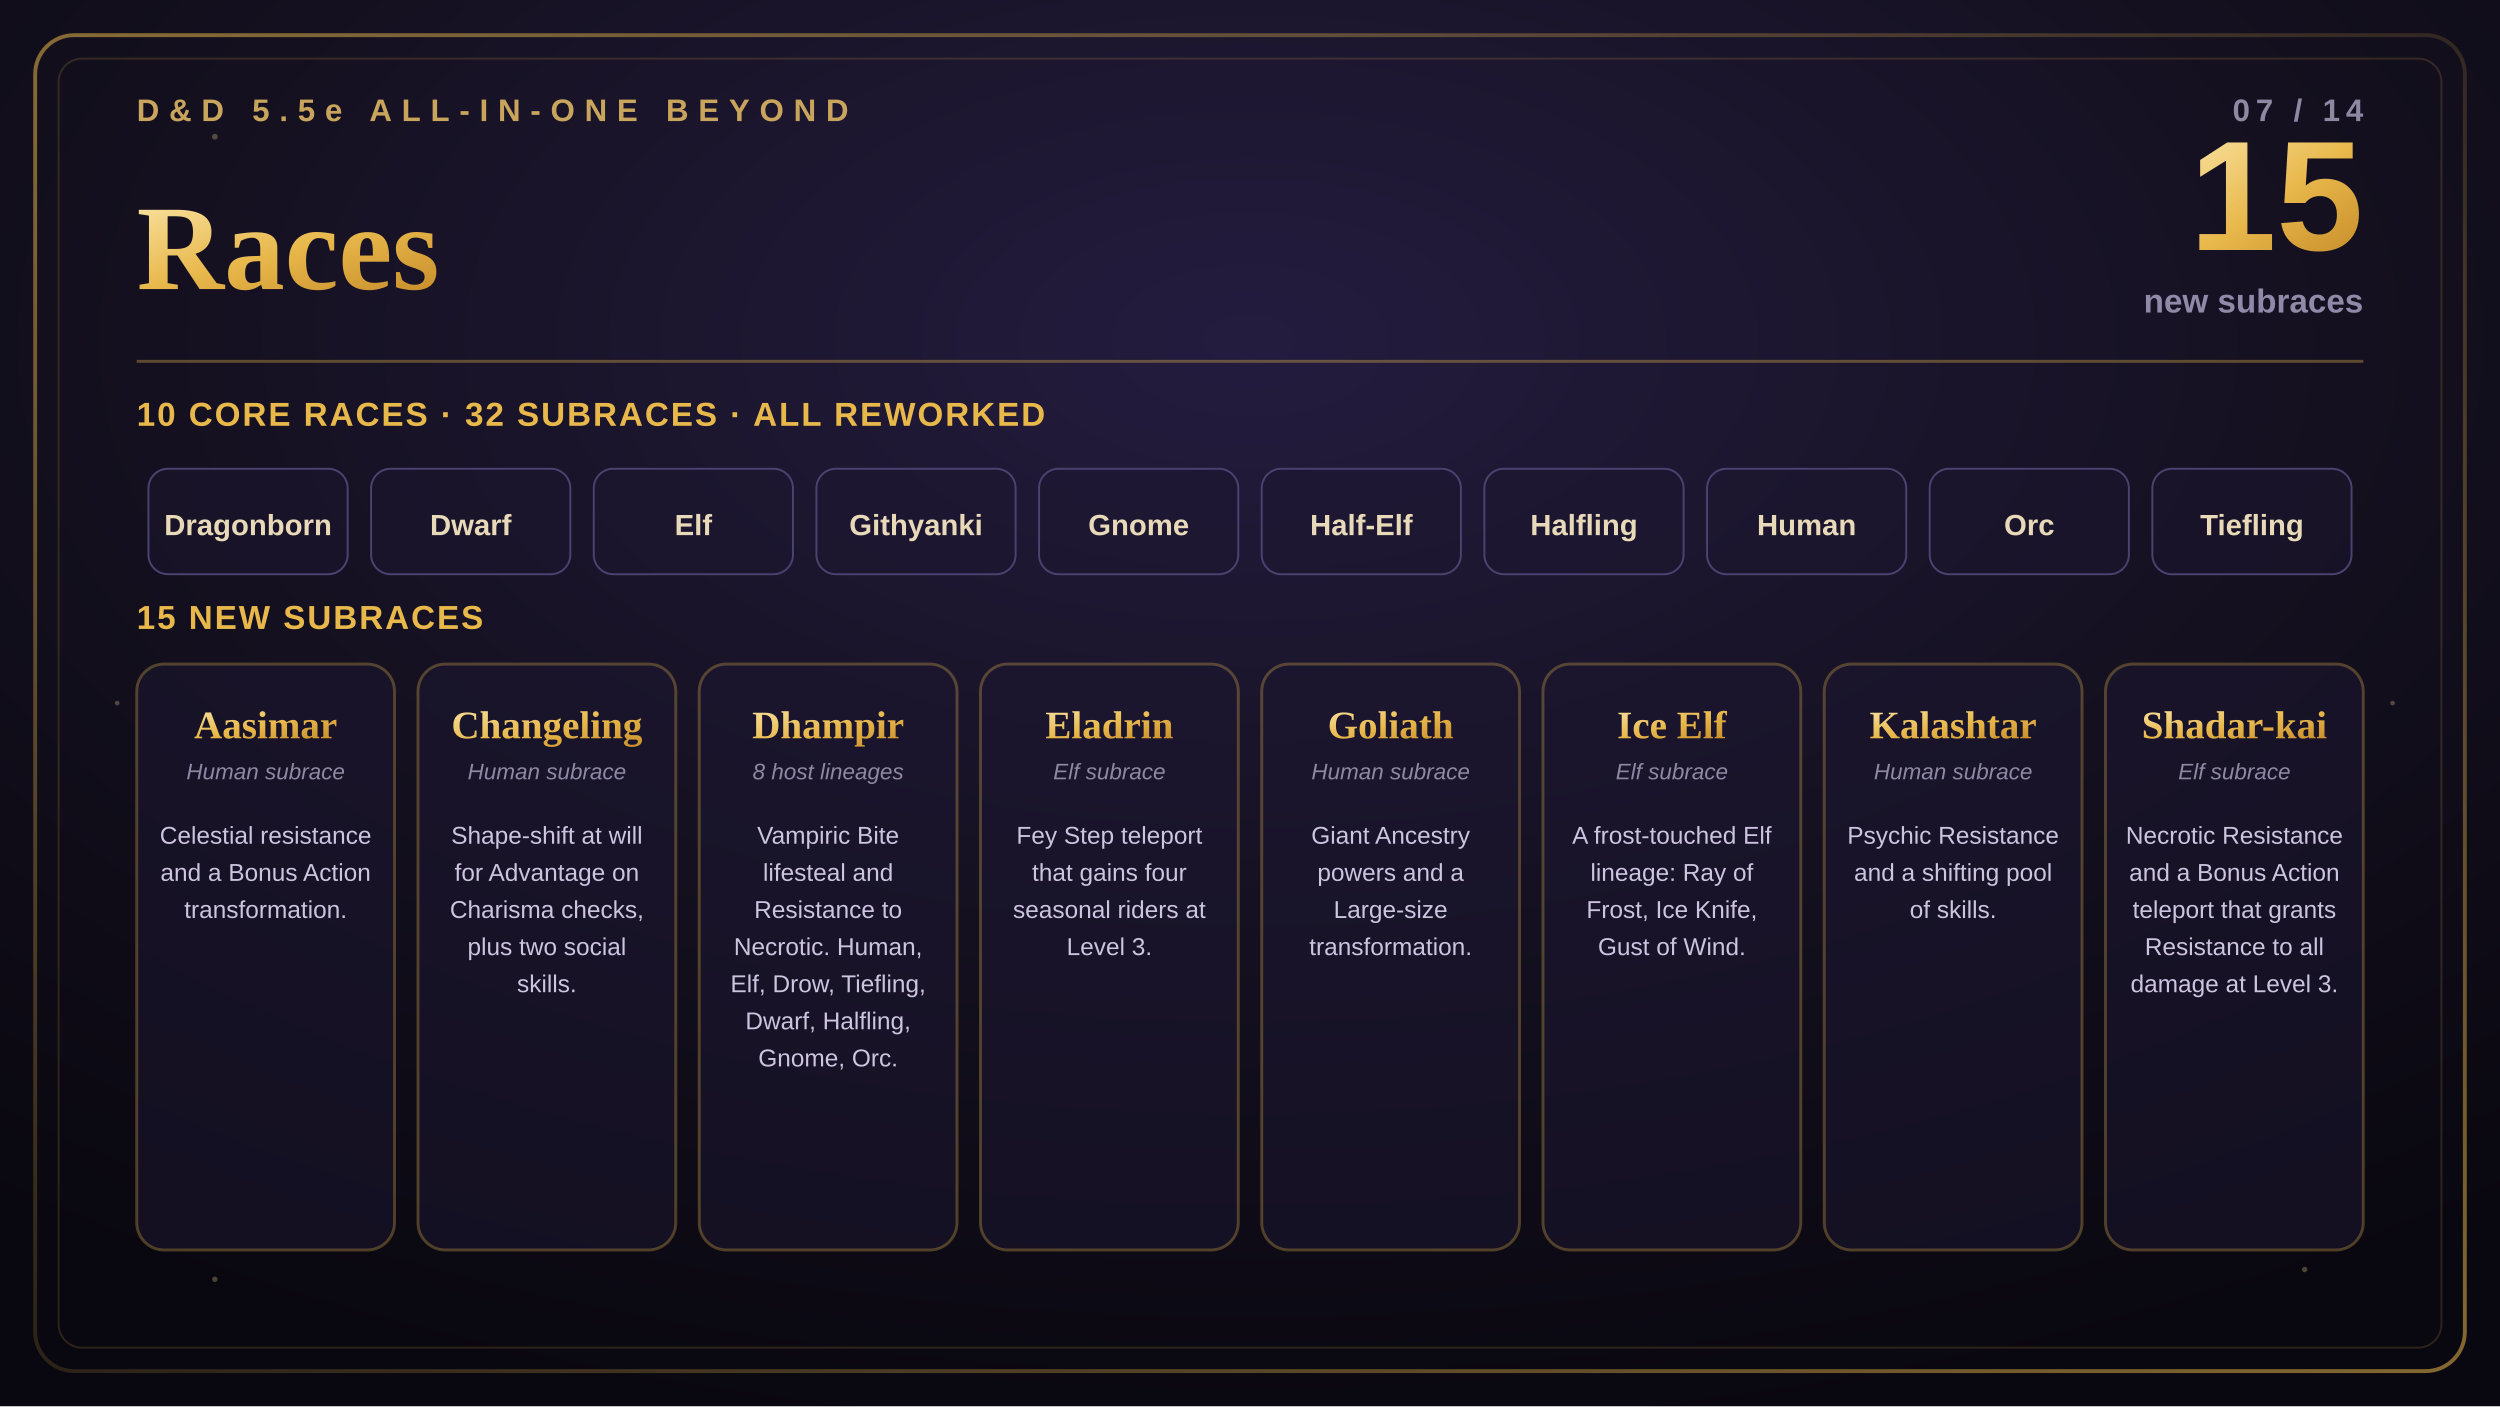
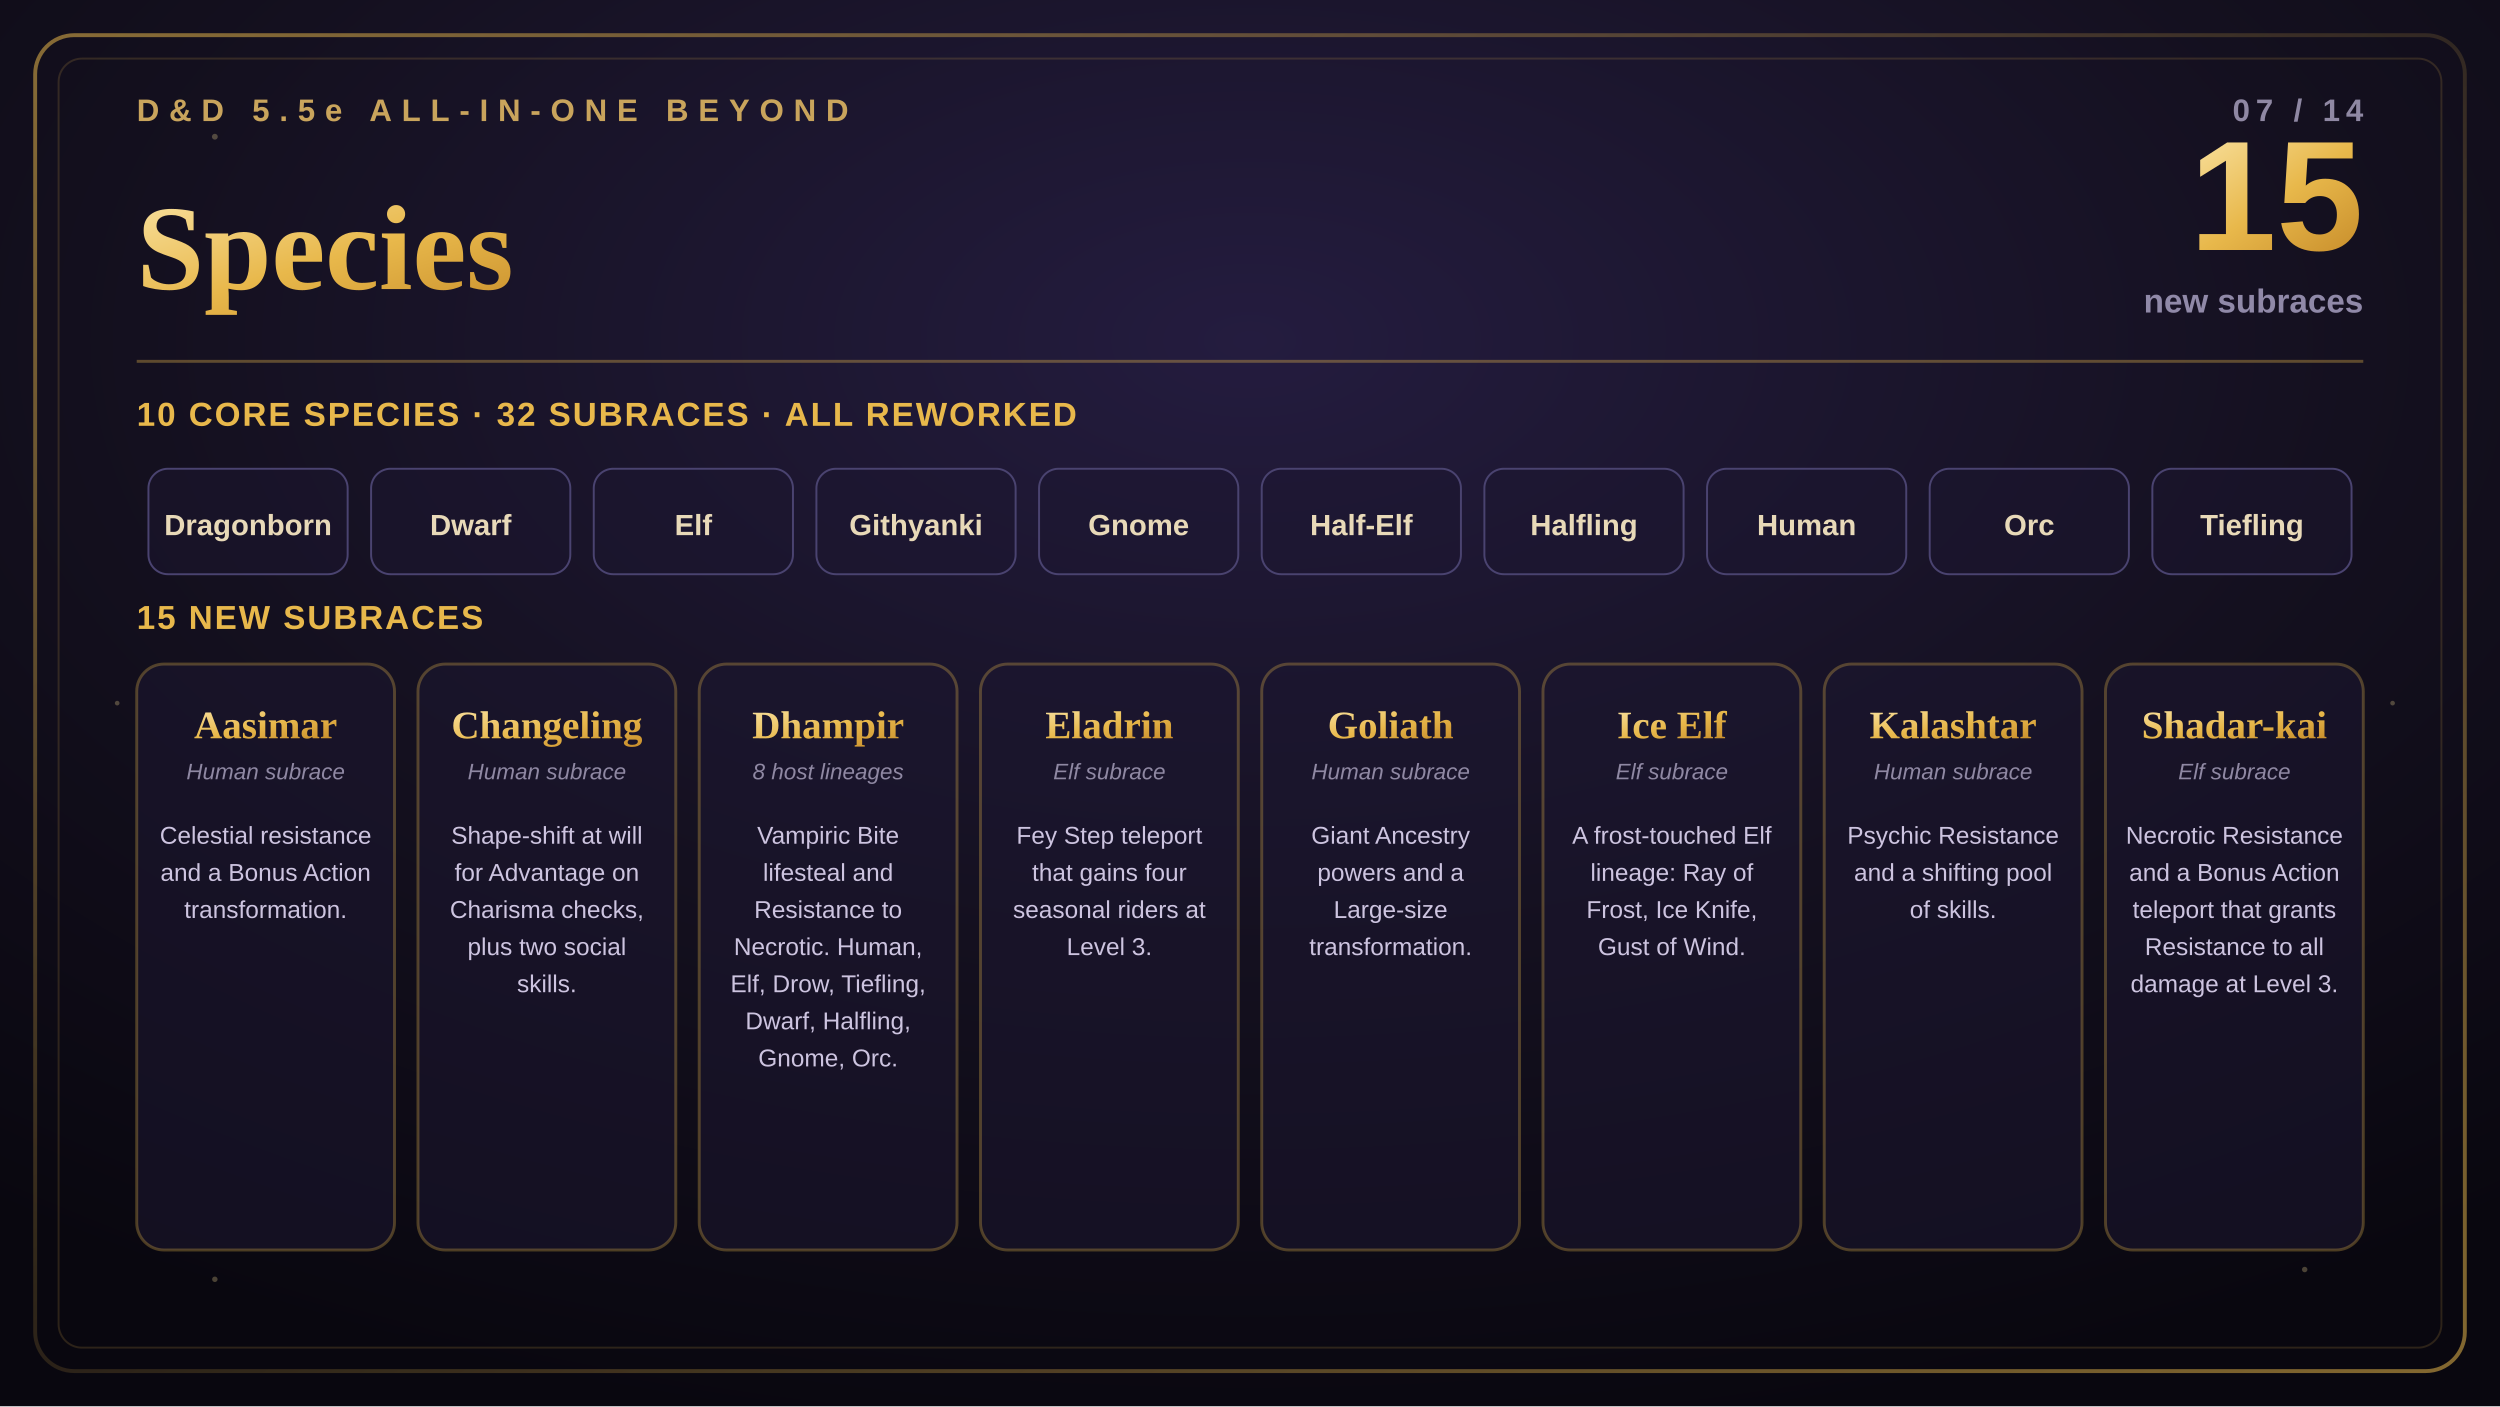
<svg xmlns="http://www.w3.org/2000/svg" width="1280" height="720" viewBox="0 0 1280 720">
  <defs>
    <radialGradient id="bgGlow" cx="50%" cy="24%" r="80%">
      <stop offset="0%" stop-color="#241c3f" />
      <stop offset="55%" stop-color="#14101f" />
      <stop offset="100%" stop-color="#09070f" />
    </radialGradient>
    <linearGradient id="goldGrad" x1="0%" y1="0%" x2="100%" y2="100%">
      <stop offset="0%" stop-color="#f7dd97" />
      <stop offset="50%" stop-color="#e8b84b" />
      <stop offset="100%" stop-color="#c98f2c" />
    </linearGradient>
    <linearGradient id="borderGrad" x1="0%" y1="0%" x2="100%" y2="100%">
      <stop offset="0%" stop-color="#e8b84b" stop-opacity="0.55" />
      <stop offset="50%" stop-color="#e8b84b" stop-opacity="0.15" />
      <stop offset="100%" stop-color="#e8b84b" stop-opacity="0.55" />
    </linearGradient>
  </defs>
  <rect x="0" y="0" width="1280" height="720" fill="url(#bgGlow)" />
  <g fill="#f7dd97" opacity="0.28">
    <circle cx="110" cy="70" r="1.5" />
    <circle cx="1180" cy="80" r="1.5" />
    <circle cx="60" cy="360" r="1.2" />
    <circle cx="1225" cy="360" r="1.2" />
    <circle cx="110" cy="655" r="1.4" />
    <circle cx="1180" cy="650" r="1.4" />
  </g>
  <rect x="18" y="18" width="1244" height="684" rx="20" fill="none" stroke="url(#borderGrad)" stroke-width="2" />
  <rect x="30" y="30" width="1220" height="660" rx="12" fill="none" stroke="#e8b84b" stroke-opacity="0.16" stroke-width="1" />
  <text x="70" y="62" font-family="Arial, Helvetica, sans-serif" font-size="16" font-weight="700" letter-spacing="5" fill="#c9a45c">D&amp;D 5.5e ALL-IN-ONE BEYOND</text>
  <text x="1210" y="62" text-anchor="end" font-family="Arial, Helvetica, sans-serif" font-size="16" font-weight="700" letter-spacing="3" fill="#8f88a3">07 / 14</text>
-   <text x="70" y="148" font-family="Georgia, 'Times New Roman', serif" font-size="62" font-weight="700" fill="url(#goldGrad)">Races</text>
+   <text x="70" y="148" font-family="Georgia, 'Times New Roman', serif" font-size="62" font-weight="700" fill="url(#goldGrad)">Species</text>
  <text x="1210" y="128" text-anchor="end" font-family="Arial, Helvetica, sans-serif" font-size="80" font-weight="800" fill="url(#goldGrad)">15</text>
  <text x="1210" y="160" text-anchor="end" font-family="Arial, Helvetica, sans-serif" font-size="17" font-weight="600" fill="#9089a8">new subraces</text>
  <line x1="70" y1="185" x2="1210" y2="185" stroke="#e8b84b" stroke-opacity="0.35" stroke-width="1.5" />
-   <text x="70" y="218" font-family="Arial, Helvetica, sans-serif" font-size="17" font-weight="700" letter-spacing="1" fill="#e8b84b">10 CORE RACES · 32 SUBRACES · ALL REWORKED</text>
+   <text x="70" y="218" font-family="Arial, Helvetica, sans-serif" font-size="17" font-weight="700" letter-spacing="1" fill="#e8b84b">10 CORE SPECIES · 32 SUBRACES · ALL REWORKED</text>
  <rect x="76.0" y="240" width="102.0" height="54" rx="10" fill="#1c1730" fill-opacity="0.5" stroke="#4a4370" stroke-width="1" />
  <text x="127.0" y="274" text-anchor="middle" font-family="Arial, Helvetica, sans-serif" font-size="15" font-weight="700" fill="#e8d9b8">Dragonborn</text>
  <rect x="190.0" y="240" width="102.0" height="54" rx="10" fill="#1c1730" fill-opacity="0.5" stroke="#4a4370" stroke-width="1" />
  <text x="241.0" y="274" text-anchor="middle" font-family="Arial, Helvetica, sans-serif" font-size="15" font-weight="700" fill="#e8d9b8">Dwarf</text>
  <rect x="304.0" y="240" width="102.0" height="54" rx="10" fill="#1c1730" fill-opacity="0.5" stroke="#4a4370" stroke-width="1" />
  <text x="355.0" y="274" text-anchor="middle" font-family="Arial, Helvetica, sans-serif" font-size="15" font-weight="700" fill="#e8d9b8">Elf</text>
  <rect x="418.0" y="240" width="102.0" height="54" rx="10" fill="#1c1730" fill-opacity="0.5" stroke="#4a4370" stroke-width="1" />
  <text x="469.0" y="274" text-anchor="middle" font-family="Arial, Helvetica, sans-serif" font-size="15" font-weight="700" fill="#e8d9b8">Githyanki</text>
  <rect x="532.0" y="240" width="102.0" height="54" rx="10" fill="#1c1730" fill-opacity="0.5" stroke="#4a4370" stroke-width="1" />
  <text x="583.0" y="274" text-anchor="middle" font-family="Arial, Helvetica, sans-serif" font-size="15" font-weight="700" fill="#e8d9b8">Gnome</text>
  <rect x="646.0" y="240" width="102.0" height="54" rx="10" fill="#1c1730" fill-opacity="0.5" stroke="#4a4370" stroke-width="1" />
  <text x="697.0" y="274" text-anchor="middle" font-family="Arial, Helvetica, sans-serif" font-size="15" font-weight="700" fill="#e8d9b8">Half-Elf</text>
  <rect x="760.0" y="240" width="102.0" height="54" rx="10" fill="#1c1730" fill-opacity="0.5" stroke="#4a4370" stroke-width="1" />
  <text x="811.0" y="274" text-anchor="middle" font-family="Arial, Helvetica, sans-serif" font-size="15" font-weight="700" fill="#e8d9b8">Halfling</text>
  <rect x="874.0" y="240" width="102.0" height="54" rx="10" fill="#1c1730" fill-opacity="0.5" stroke="#4a4370" stroke-width="1" />
  <text x="925.0" y="274" text-anchor="middle" font-family="Arial, Helvetica, sans-serif" font-size="15" font-weight="700" fill="#e8d9b8">Human</text>
  <rect x="988.0" y="240" width="102.0" height="54" rx="10" fill="#1c1730" fill-opacity="0.5" stroke="#4a4370" stroke-width="1" />
  <text x="1039.0" y="274" text-anchor="middle" font-family="Arial, Helvetica, sans-serif" font-size="15" font-weight="700" fill="#e8d9b8">Orc</text>
  <rect x="1102.0" y="240" width="102.0" height="54" rx="10" fill="#1c1730" fill-opacity="0.5" stroke="#4a4370" stroke-width="1" />
  <text x="1153.0" y="274" text-anchor="middle" font-family="Arial, Helvetica, sans-serif" font-size="15" font-weight="700" fill="#e8d9b8">Tiefling</text>
  <text x="70" y="322" font-family="Arial, Helvetica, sans-serif" font-size="17" font-weight="700" letter-spacing="1" fill="#e8b84b">15 NEW SUBRACES</text>
  <rect x="70.0" y="340" width="132.0" height="300" rx="14" fill="#1c1730" fill-opacity="0.55" stroke="#e8b84b" stroke-opacity="0.3" stroke-width="1.5" />
  <text x="136.0" y="378" text-anchor="middle" font-family="Georgia, 'Times New Roman', serif" font-size="20" font-weight="700" fill="url(#goldGrad)">Aasimar</text>
  <text x="136.0" y="399" text-anchor="middle" font-family="Arial, Helvetica, sans-serif" font-size="11.5" font-style="italic" fill="#8f88a3">Human subrace</text>
  <text x="136.0" y="432" text-anchor="middle" font-family="Arial, Helvetica, sans-serif" font-size="12.5" fill="#cdc4e0">Celestial resistance</text>
  <text x="136.0" y="451" text-anchor="middle" font-family="Arial, Helvetica, sans-serif" font-size="12.5" fill="#cdc4e0">and a Bonus Action</text>
  <text x="136.0" y="470" text-anchor="middle" font-family="Arial, Helvetica, sans-serif" font-size="12.5" fill="#cdc4e0">transformation.</text>
  <rect x="214.0" y="340" width="132.0" height="300" rx="14" fill="#1c1730" fill-opacity="0.55" stroke="#e8b84b" stroke-opacity="0.3" stroke-width="1.5" />
  <text x="280.0" y="378" text-anchor="middle" font-family="Georgia, 'Times New Roman', serif" font-size="20" font-weight="700" fill="url(#goldGrad)">Changeling</text>
  <text x="280.0" y="399" text-anchor="middle" font-family="Arial, Helvetica, sans-serif" font-size="11.5" font-style="italic" fill="#8f88a3">Human subrace</text>
  <text x="280.0" y="432" text-anchor="middle" font-family="Arial, Helvetica, sans-serif" font-size="12.5" fill="#cdc4e0">Shape-shift at will</text>
  <text x="280.0" y="451" text-anchor="middle" font-family="Arial, Helvetica, sans-serif" font-size="12.5" fill="#cdc4e0">for Advantage on</text>
  <text x="280.0" y="470" text-anchor="middle" font-family="Arial, Helvetica, sans-serif" font-size="12.5" fill="#cdc4e0">Charisma checks,</text>
  <text x="280.0" y="489" text-anchor="middle" font-family="Arial, Helvetica, sans-serif" font-size="12.5" fill="#cdc4e0">plus two social</text>
  <text x="280.0" y="508" text-anchor="middle" font-family="Arial, Helvetica, sans-serif" font-size="12.5" fill="#cdc4e0">skills.</text>
  <rect x="358.0" y="340" width="132.0" height="300" rx="14" fill="#1c1730" fill-opacity="0.55" stroke="#e8b84b" stroke-opacity="0.3" stroke-width="1.5" />
  <text x="424.0" y="378" text-anchor="middle" font-family="Georgia, 'Times New Roman', serif" font-size="20" font-weight="700" fill="url(#goldGrad)">Dhampir</text>
  <text x="424.0" y="399" text-anchor="middle" font-family="Arial, Helvetica, sans-serif" font-size="11.5" font-style="italic" fill="#8f88a3">8 host lineages</text>
  <text x="424.0" y="432" text-anchor="middle" font-family="Arial, Helvetica, sans-serif" font-size="12.5" fill="#cdc4e0">Vampiric Bite</text>
  <text x="424.0" y="451" text-anchor="middle" font-family="Arial, Helvetica, sans-serif" font-size="12.5" fill="#cdc4e0">lifesteal and</text>
  <text x="424.0" y="470" text-anchor="middle" font-family="Arial, Helvetica, sans-serif" font-size="12.5" fill="#cdc4e0">Resistance to</text>
  <text x="424.0" y="489" text-anchor="middle" font-family="Arial, Helvetica, sans-serif" font-size="12.5" fill="#cdc4e0">Necrotic. Human,</text>
  <text x="424.0" y="508" text-anchor="middle" font-family="Arial, Helvetica, sans-serif" font-size="12.5" fill="#cdc4e0">Elf, Drow, Tiefling,</text>
  <text x="424.0" y="527" text-anchor="middle" font-family="Arial, Helvetica, sans-serif" font-size="12.5" fill="#cdc4e0">Dwarf, Halfling,</text>
  <text x="424.0" y="546" text-anchor="middle" font-family="Arial, Helvetica, sans-serif" font-size="12.5" fill="#cdc4e0">Gnome, Orc.</text>
  <rect x="502.0" y="340" width="132.0" height="300" rx="14" fill="#1c1730" fill-opacity="0.55" stroke="#e8b84b" stroke-opacity="0.3" stroke-width="1.5" />
  <text x="568.0" y="378" text-anchor="middle" font-family="Georgia, 'Times New Roman', serif" font-size="20" font-weight="700" fill="url(#goldGrad)">Eladrin</text>
  <text x="568.0" y="399" text-anchor="middle" font-family="Arial, Helvetica, sans-serif" font-size="11.5" font-style="italic" fill="#8f88a3">Elf subrace</text>
  <text x="568.0" y="432" text-anchor="middle" font-family="Arial, Helvetica, sans-serif" font-size="12.5" fill="#cdc4e0">Fey Step teleport</text>
  <text x="568.0" y="451" text-anchor="middle" font-family="Arial, Helvetica, sans-serif" font-size="12.5" fill="#cdc4e0">that gains four</text>
  <text x="568.0" y="470" text-anchor="middle" font-family="Arial, Helvetica, sans-serif" font-size="12.5" fill="#cdc4e0">seasonal riders at</text>
  <text x="568.0" y="489" text-anchor="middle" font-family="Arial, Helvetica, sans-serif" font-size="12.5" fill="#cdc4e0">Level 3.</text>
  <rect x="646.0" y="340" width="132.0" height="300" rx="14" fill="#1c1730" fill-opacity="0.55" stroke="#e8b84b" stroke-opacity="0.3" stroke-width="1.5" />
  <text x="712.0" y="378" text-anchor="middle" font-family="Georgia, 'Times New Roman', serif" font-size="20" font-weight="700" fill="url(#goldGrad)">Goliath</text>
  <text x="712.0" y="399" text-anchor="middle" font-family="Arial, Helvetica, sans-serif" font-size="11.5" font-style="italic" fill="#8f88a3">Human subrace</text>
  <text x="712.0" y="432" text-anchor="middle" font-family="Arial, Helvetica, sans-serif" font-size="12.5" fill="#cdc4e0">Giant Ancestry</text>
  <text x="712.0" y="451" text-anchor="middle" font-family="Arial, Helvetica, sans-serif" font-size="12.5" fill="#cdc4e0">powers and a</text>
  <text x="712.0" y="470" text-anchor="middle" font-family="Arial, Helvetica, sans-serif" font-size="12.5" fill="#cdc4e0">Large-size</text>
  <text x="712.0" y="489" text-anchor="middle" font-family="Arial, Helvetica, sans-serif" font-size="12.5" fill="#cdc4e0">transformation.</text>
  <rect x="790.0" y="340" width="132.0" height="300" rx="14" fill="#1c1730" fill-opacity="0.55" stroke="#e8b84b" stroke-opacity="0.3" stroke-width="1.5" />
  <text x="856.0" y="378" text-anchor="middle" font-family="Georgia, 'Times New Roman', serif" font-size="20" font-weight="700" fill="url(#goldGrad)">Ice Elf</text>
  <text x="856.0" y="399" text-anchor="middle" font-family="Arial, Helvetica, sans-serif" font-size="11.5" font-style="italic" fill="#8f88a3">Elf subrace</text>
  <text x="856.0" y="432" text-anchor="middle" font-family="Arial, Helvetica, sans-serif" font-size="12.5" fill="#cdc4e0">A frost-touched Elf</text>
  <text x="856.0" y="451" text-anchor="middle" font-family="Arial, Helvetica, sans-serif" font-size="12.5" fill="#cdc4e0">lineage: Ray of</text>
  <text x="856.0" y="470" text-anchor="middle" font-family="Arial, Helvetica, sans-serif" font-size="12.5" fill="#cdc4e0">Frost, Ice Knife,</text>
  <text x="856.0" y="489" text-anchor="middle" font-family="Arial, Helvetica, sans-serif" font-size="12.5" fill="#cdc4e0">Gust of Wind.</text>
  <rect x="934.0" y="340" width="132.0" height="300" rx="14" fill="#1c1730" fill-opacity="0.55" stroke="#e8b84b" stroke-opacity="0.3" stroke-width="1.5" />
  <text x="1000.0" y="378" text-anchor="middle" font-family="Georgia, 'Times New Roman', serif" font-size="20" font-weight="700" fill="url(#goldGrad)">Kalashtar</text>
  <text x="1000.0" y="399" text-anchor="middle" font-family="Arial, Helvetica, sans-serif" font-size="11.5" font-style="italic" fill="#8f88a3">Human subrace</text>
  <text x="1000.0" y="432" text-anchor="middle" font-family="Arial, Helvetica, sans-serif" font-size="12.5" fill="#cdc4e0">Psychic Resistance</text>
  <text x="1000.0" y="451" text-anchor="middle" font-family="Arial, Helvetica, sans-serif" font-size="12.5" fill="#cdc4e0">and a shifting pool</text>
  <text x="1000.0" y="470" text-anchor="middle" font-family="Arial, Helvetica, sans-serif" font-size="12.5" fill="#cdc4e0">of skills.</text>
  <rect x="1078.0" y="340" width="132.0" height="300" rx="14" fill="#1c1730" fill-opacity="0.55" stroke="#e8b84b" stroke-opacity="0.3" stroke-width="1.5" />
  <text x="1144.0" y="378" text-anchor="middle" font-family="Georgia, 'Times New Roman', serif" font-size="20" font-weight="700" fill="url(#goldGrad)">Shadar-kai</text>
  <text x="1144.0" y="399" text-anchor="middle" font-family="Arial, Helvetica, sans-serif" font-size="11.5" font-style="italic" fill="#8f88a3">Elf subrace</text>
  <text x="1144.0" y="432" text-anchor="middle" font-family="Arial, Helvetica, sans-serif" font-size="12.5" fill="#cdc4e0">Necrotic Resistance</text>
  <text x="1144.0" y="451" text-anchor="middle" font-family="Arial, Helvetica, sans-serif" font-size="12.5" fill="#cdc4e0">and a Bonus Action</text>
  <text x="1144.0" y="470" text-anchor="middle" font-family="Arial, Helvetica, sans-serif" font-size="12.5" fill="#cdc4e0">teleport that grants</text>
  <text x="1144.0" y="489" text-anchor="middle" font-family="Arial, Helvetica, sans-serif" font-size="12.5" fill="#cdc4e0">Resistance to all</text>
  <text x="1144.0" y="508" text-anchor="middle" font-family="Arial, Helvetica, sans-serif" font-size="12.5" fill="#cdc4e0">damage at Level 3.</text>
</svg>
